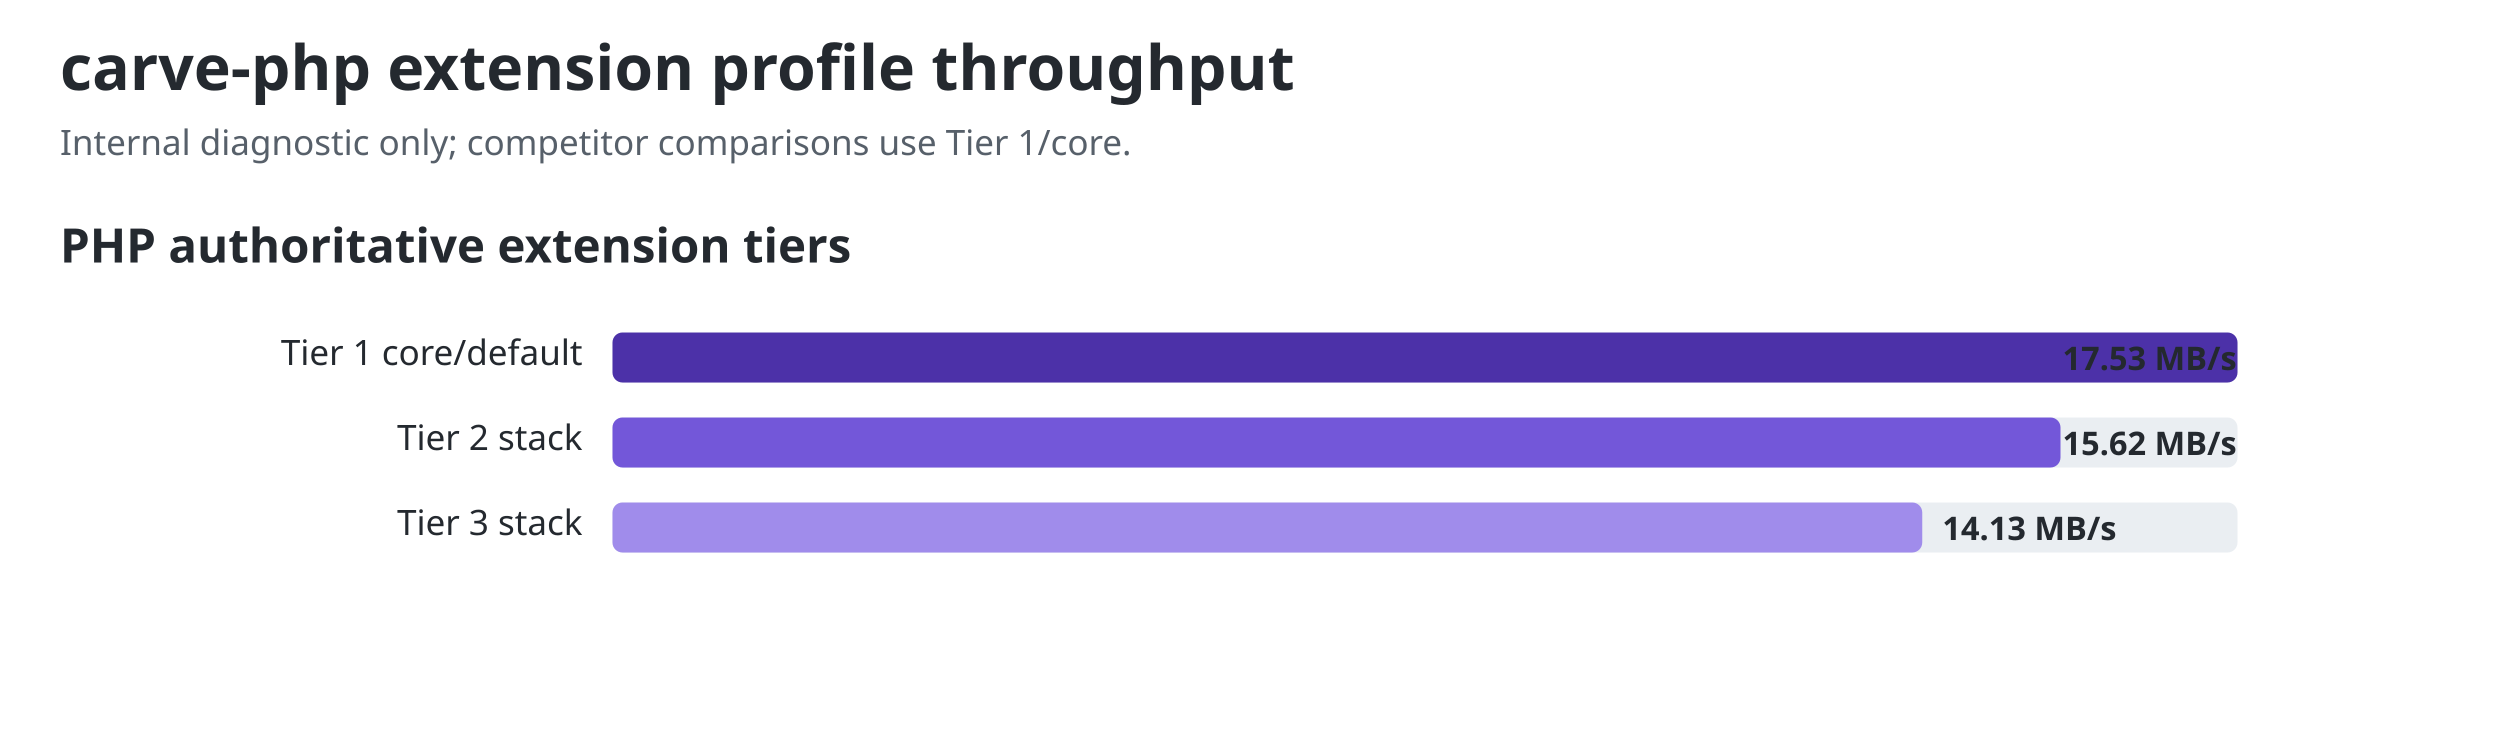
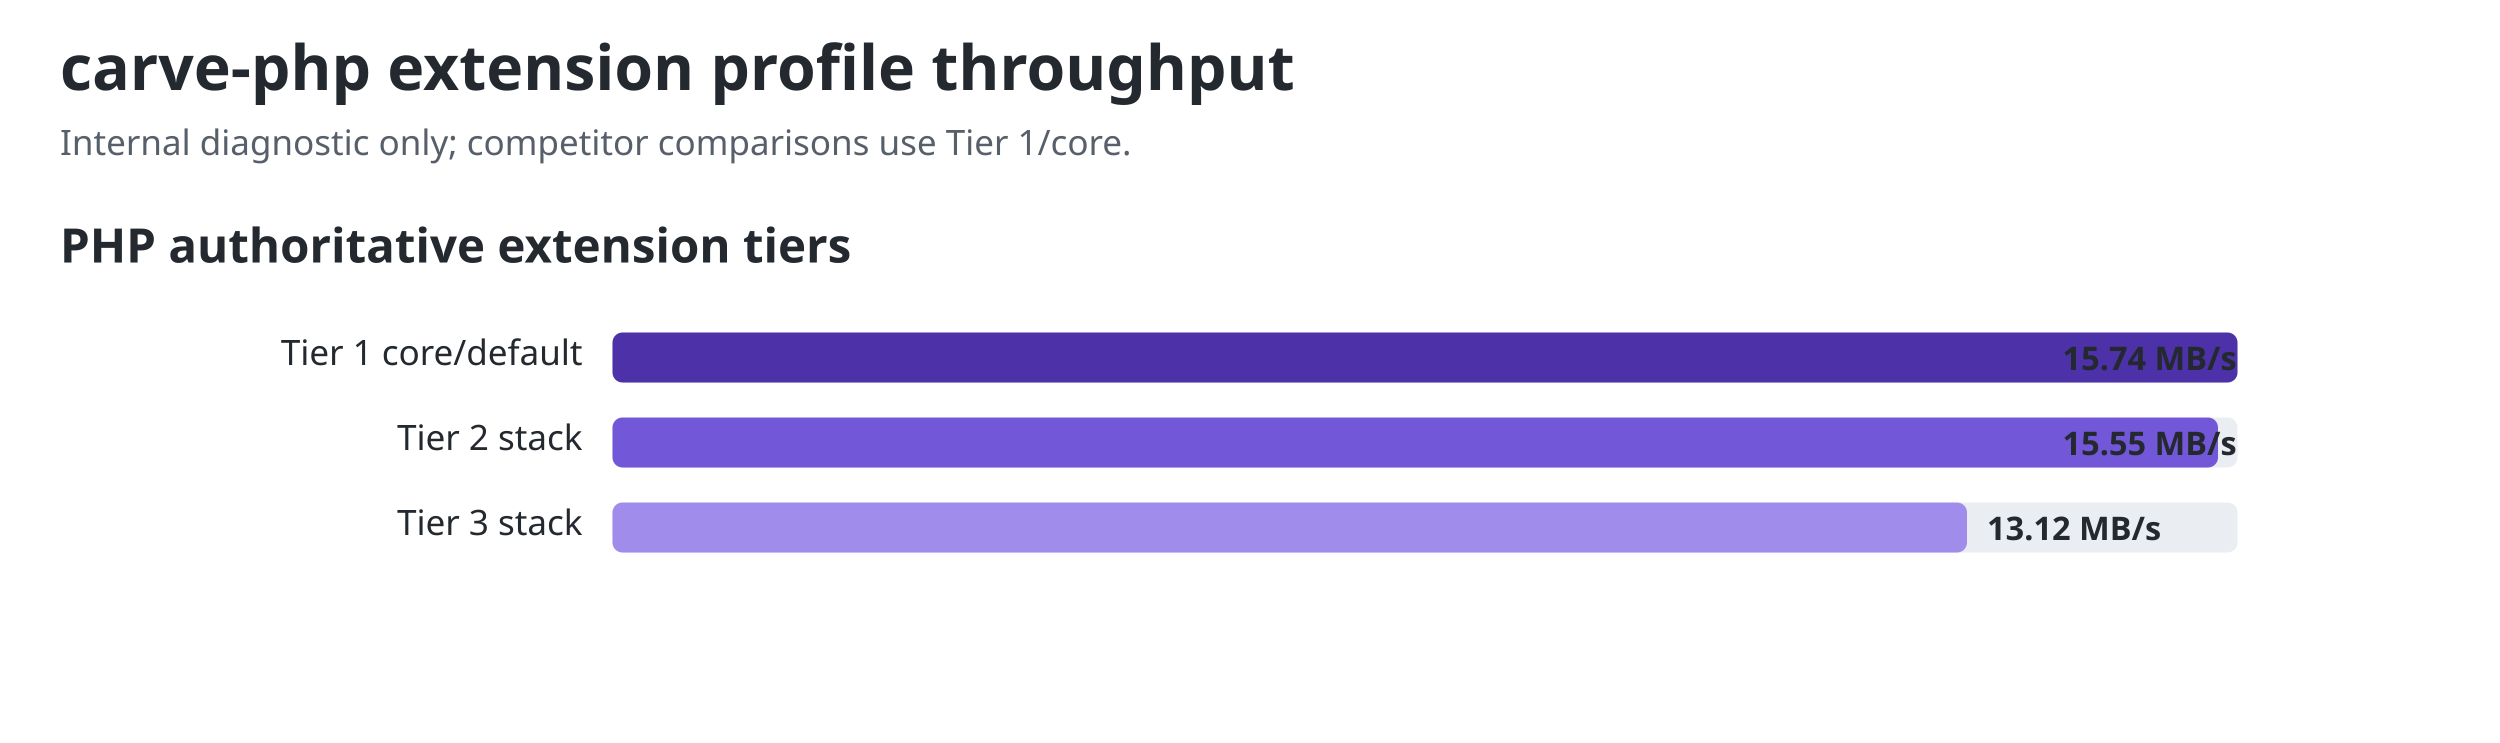
<svg xmlns="http://www.w3.org/2000/svg" width="1000" height="297" viewBox="0 0 1000 297" role="img" aria-labelledby="title desc">
  <style>text{font-family:ui-sans-serif,system-ui,sans-serif;fill:#24292f}.title{font-size:25px;font-weight:700}.sub{font-size:14px;fill:#57606a}.group{font-size:19px;font-weight:650}.label{font-size:14px}.value{font-size:13px;font-weight:650;fill:#24292f}.track{fill:#eaeef2}@media(prefers-color-scheme:dark){text,.value{fill:#f0f6fc}.sub{fill:#8c959f}.track{fill:#30363d}}</style>
  <text id="chart-title" class="title" x="24" y="36">carve-php extension profile throughput</text>
  <text class="sub" x="24" y="62">Internal diagnostic only; competitor comparisons use Tier 1/core.</text>
  <text class="group" x="24" y="105">PHP authoritative extension tiers</text>
  <text class="label" x="233" y="146" text-anchor="end">Tier 1 core/default</text>
  <rect class="track" x="245" y="133" width="650" height="20" rx="4" />
  <rect x="245" y="133" width="650.0" height="20" rx="4" fill="#4c31a8" />
-   <text class="value" x="825" y="148">17.53 MB/s</text>
+   <text class="value" x="825" y="148">15.74 MB/s</text>
  <text class="label" x="233" y="180" text-anchor="end">Tier 2 stack</text>
  <rect class="track" x="245" y="167" width="650" height="20" rx="4" />
-   <rect x="245" y="167" width="579.2" height="20" rx="4" fill="#7357d9" />
-   <text class="value" x="825" y="182">15.62 MB/s</text>
+   <rect x="245" y="167" width="642.2" height="20" rx="4" fill="#7357d9" />
+   <text class="value" x="825" y="182">15.55 MB/s</text>
  <text class="label" x="233" y="214" text-anchor="end">Tier 3 stack</text>
  <rect class="track" x="245" y="201" width="650" height="20" rx="4" />
-   <rect x="245" y="201" width="523.9" height="20" rx="4" fill="#a08ceb" />
-   <text class="value" x="776.93" y="216">14.13 MB/s</text>
+   <rect x="245" y="201" width="541.8" height="20" rx="4" fill="#a08ceb" />
+   <text class="value" x="794.804" y="216">13.12 MB/s</text>
</svg>
